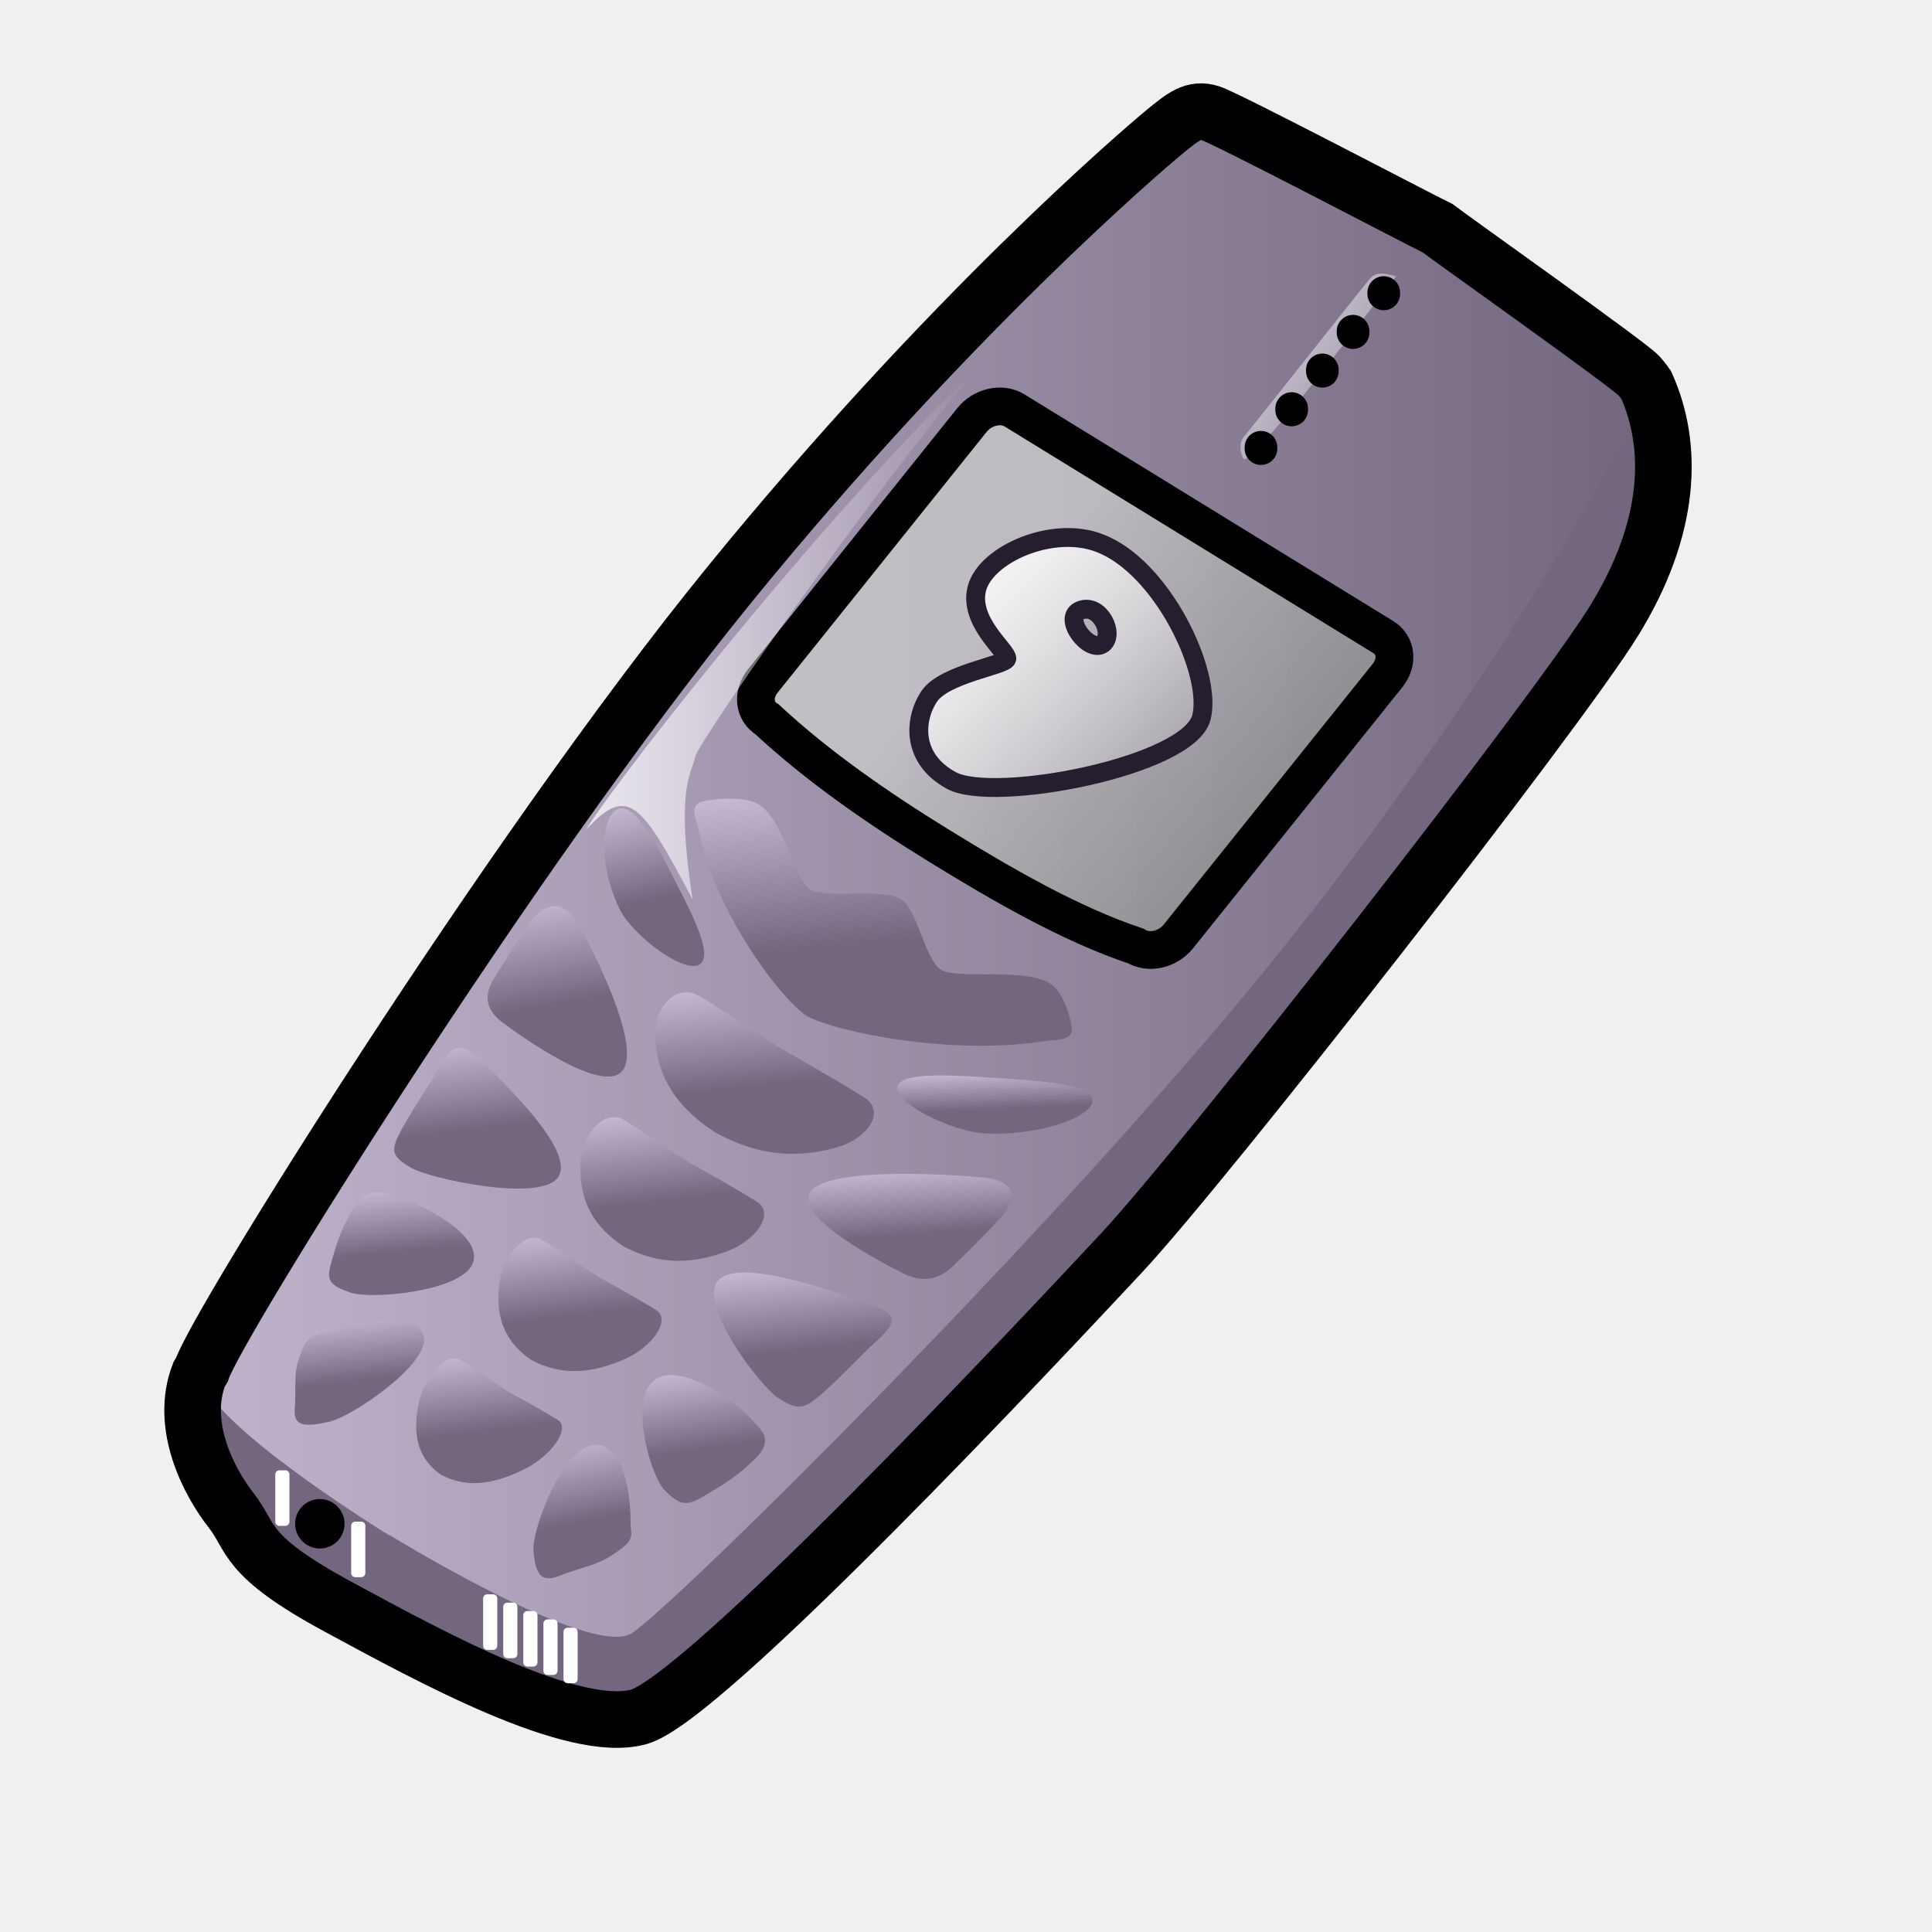
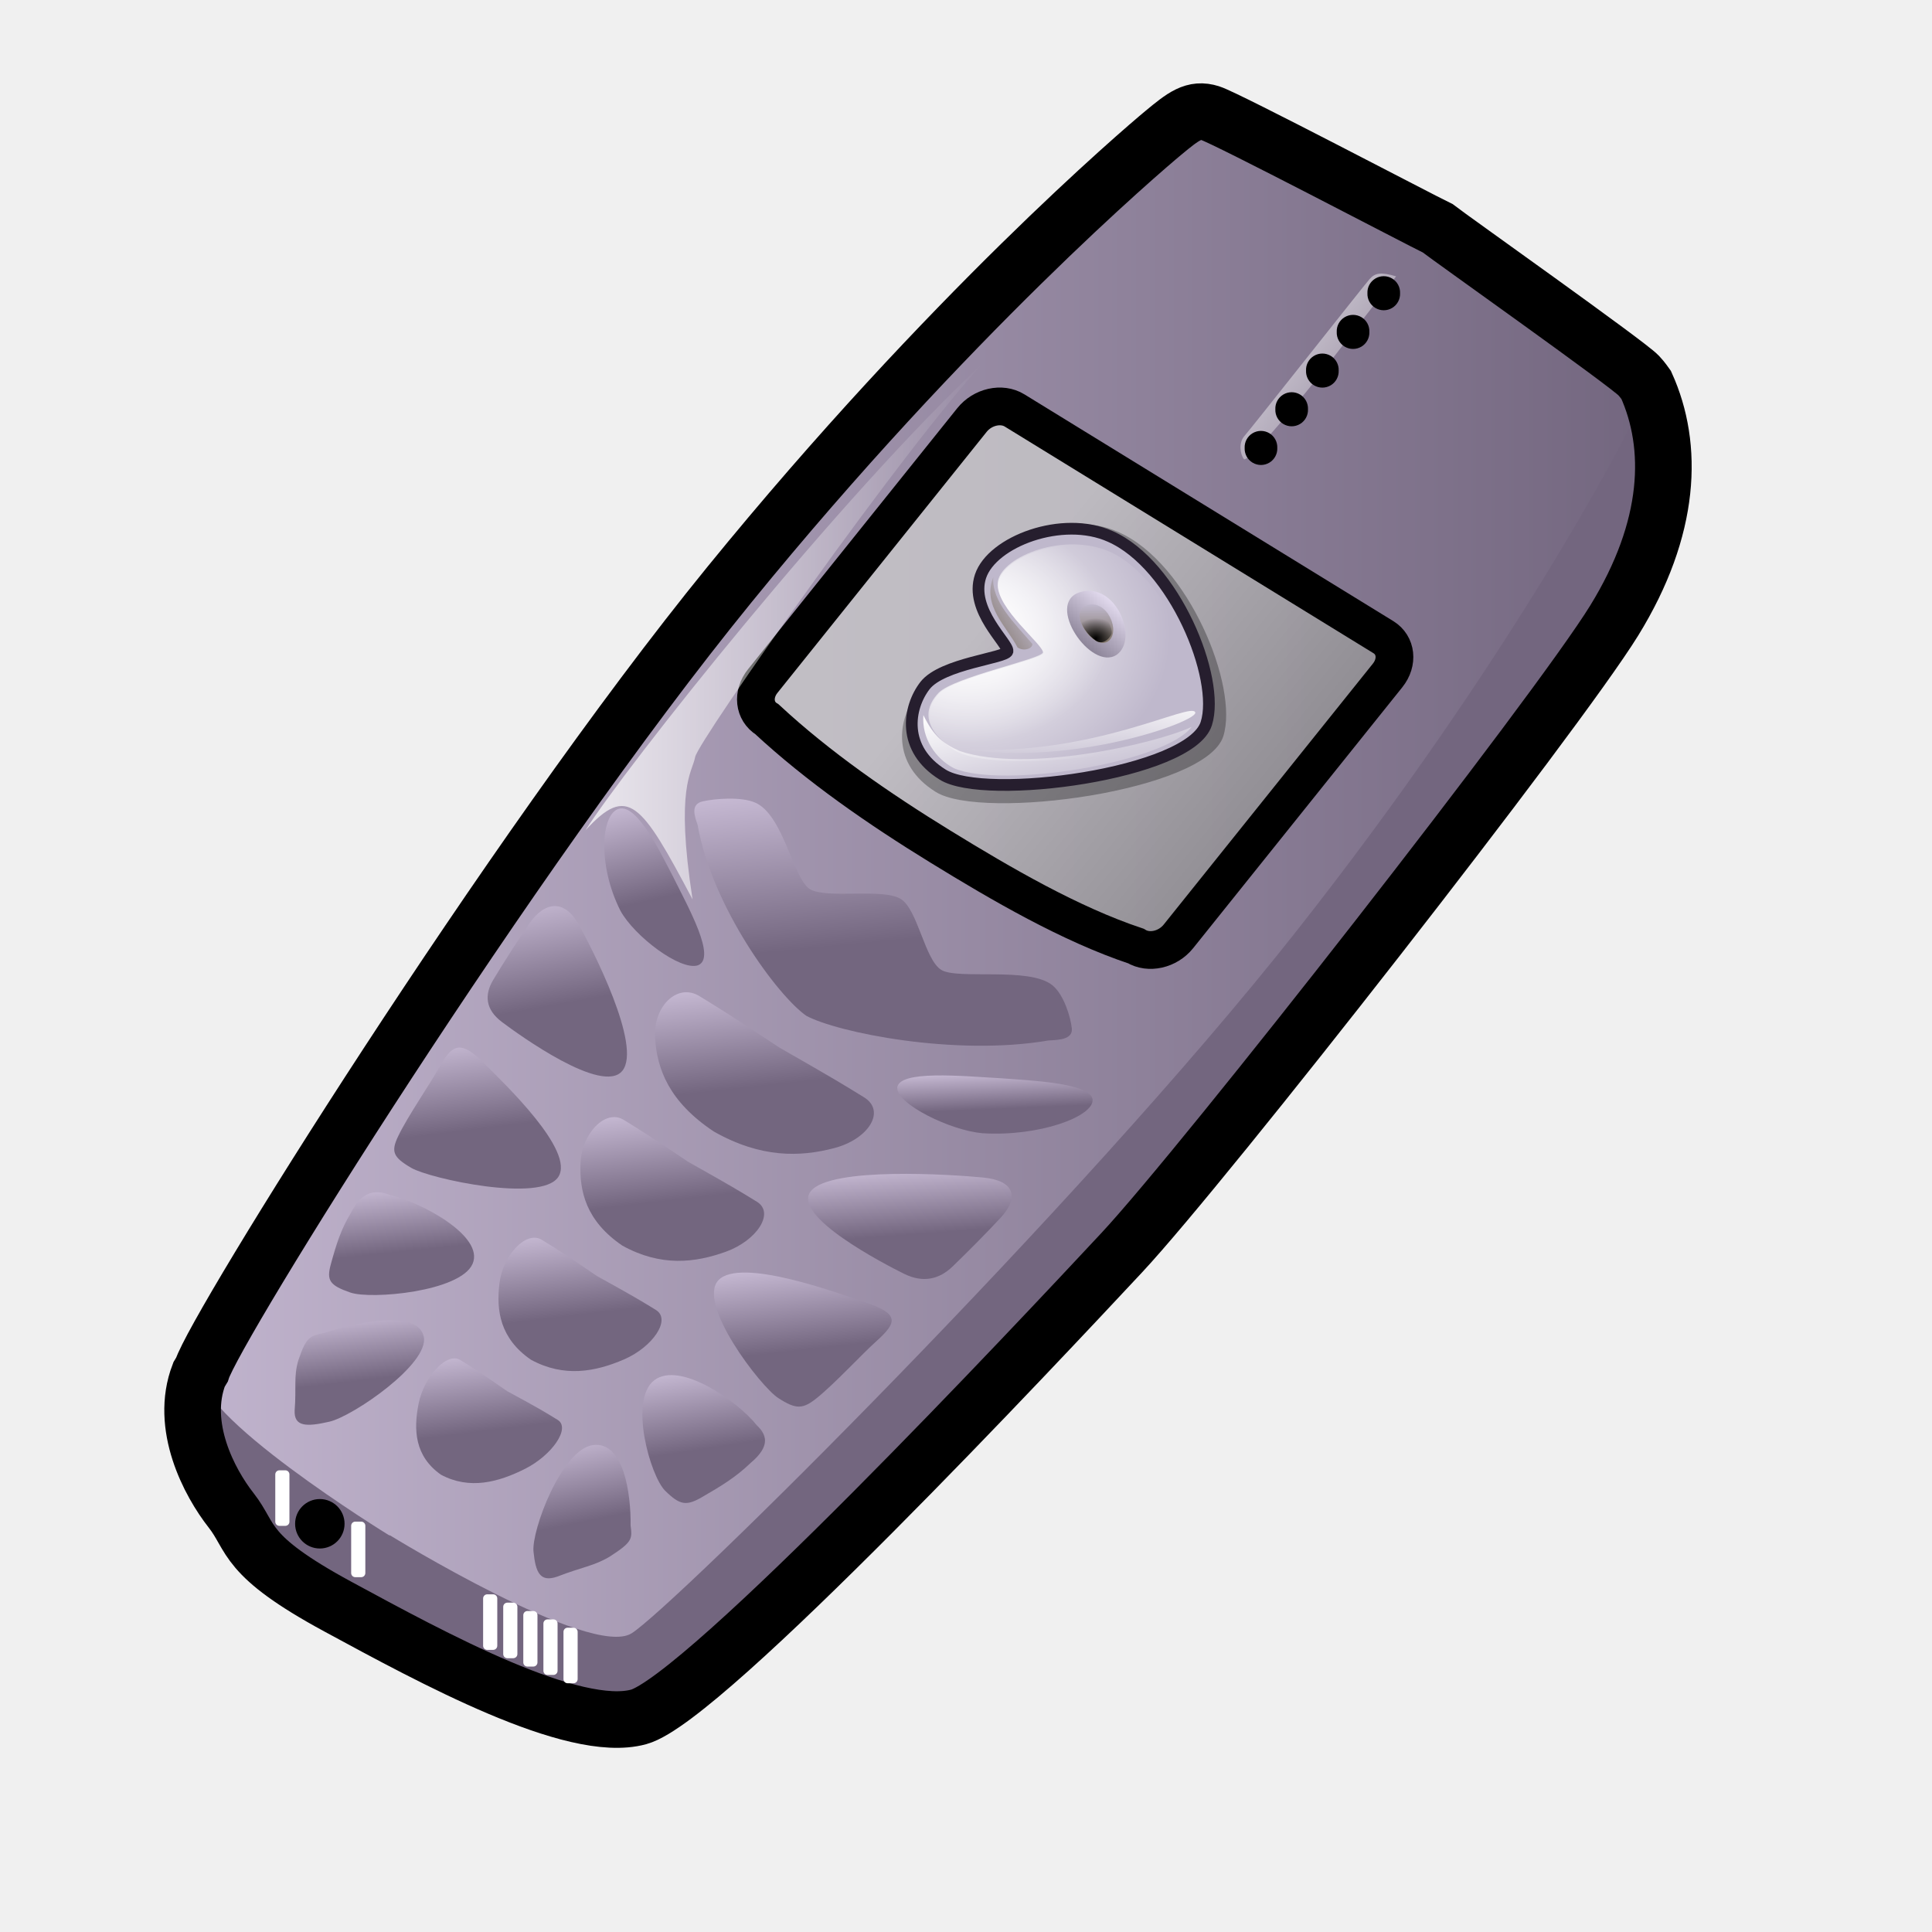
<svg xmlns="http://www.w3.org/2000/svg" xmlns:xlink="http://www.w3.org/1999/xlink" id="svg1" width="48pt" height="48pt">
  <defs id="defs3">
+     <radialGradient cx="0.131" cy="0.414" fx="0.131" fy="0.414" r="0.754" id="radialGradient592" xlink:href="#linearGradient558" gradientUnits="objectBoundingBox" spreadMethod="pad" />
+     <radialGradient cx="0.146" cy="0.391" fx="0.146" fy="0.391" r="0.524" id="radialGradient587" xlink:href="#linearGradient558" gradientUnits="objectBoundingBox" spreadMethod="pad" />
+     <linearGradient x1="0" y1="0" x2="1" y2="0" id="linearGradient569" gradientUnits="objectBoundingBox" spreadMethod="pad">
+       <stop style="stop-color:#736b7f;stop-opacity:1;" offset="0" id="stop570" />
+       <stop style="stop-color:#f3ebff;stop-opacity:1;" offset="1" id="stop571" />
+     </linearGradient>
+     <linearGradient x1="0.123" y1="0.992" x2="0.825" y2="0" id="linearGradient572" xlink:href="#linearGradient569" gradientUnits="objectBoundingBox" spreadMethod="pad" />
+     <linearGradient x1="0.494" y1="0.992" x2="0.494" y2="0.016" id="linearGradient563" xlink:href="#linearGradient564" gradientUnits="objectBoundingBox" spreadMethod="pad" />
+     <linearGradient x1="0" y1="0" x2="1" y2="0" id="linearGradient576" gradientUnits="objectBoundingBox" spreadMethod="pad">
+       <stop style="stop-color:#000000;stop-opacity:1;" offset="0" id="stop577" />
+       <stop style="stop-color:#000000;stop-opacity:0;" offset="1" id="stop578" />
+     </linearGradient>
+     <radialGradient cx="0.489" cy="0.984" fx="0.494" fy="0.867" r="0.797" id="radialGradient579" xlink:href="#linearGradient576" gradientUnits="objectBoundingBox" spreadMethod="pad" />
+     <linearGradient x1="0.032" y1="0.984" x2="0.695" y2="0.242" id="linearGradient575" xlink:href="#linearGradient564" gradientUnits="objectBoundingBox" spreadMethod="pad" />
+     <linearGradient x1="0" y1="0" x2="1" y2="0" id="linearGradient564" gradientUnits="objectBoundingBox" spreadMethod="pad">
+       <stop style="stop-color:#7f7366;stop-opacity:1;" offset="0" id="stop565" />
+       <stop style="stop-color:#7f7366;stop-opacity:0;" offset="1" id="stop566" />
+     </linearGradient>
+     <linearGradient x1="0" y1="0" x2="1" y2="0" id="linearGradient558" gradientUnits="objectBoundingBox" spreadMethod="pad">
+       <stop style="stop-color:#ffffff;stop-opacity:1;" offset="0" id="stop559" />
+       <stop style="stop-color:#ffffff;stop-opacity:0;" offset="1" id="stop560" />
+     </linearGradient>
+     <linearGradient x1="0.963" y1="0" x2="0.005" y2="0.984" id="linearGradient585" xlink:href="#linearGradient558" gradientUnits="objectBoundingBox" spreadMethod="pad" />
    <linearGradient id="linearGradient916">
      <stop style="stop-color:#cccccc;stop-opacity:1;" offset="0" id="stop917" />
      <stop style="stop-color:#7f7f7f;stop-opacity:1;" offset="1" id="stop918" />
    </linearGradient>
    <linearGradient id="linearGradient866">
      <stop style="stop-color:#ffffff;stop-opacity:1;" offset="0" id="stop867" />
      <stop style="stop-color:#d9cce6;stop-opacity:1;" offset="1" id="stop868" />
    </linearGradient>
    <linearGradient id="linearGradient584">
      <stop style="stop-color:#ffffff;stop-opacity:1;" offset="0" id="stop585" />
      <stop style="stop-color:#ffffff;stop-opacity:0;" offset="1" id="stop586" />
    </linearGradient>
    <linearGradient id="linearGradient578">
      <stop style="stop-color:#d9cce6;stop-opacity:1;" offset="0" id="stop579" />
      <stop style="stop-color:#73667f;stop-opacity:1;" offset="1" id="stop580" />
    </linearGradient>
    <linearGradient xlink:href="#linearGradient584" id="linearGradient581" x1="0.015" y1="0.008" x2="1" y2="0.984" />
    <linearGradient xlink:href="#linearGradient584" id="linearGradient583" x1="-0" y1="-0" x2="0.944" y2="0.969" />
    <linearGradient xlink:href="#linearGradient584" id="linearGradient860" x1="0.007" y1="0.027" x2="0.996" y2="0.959" />
    <linearGradient xlink:href="#linearGradient584" id="linearGradient861" x1="-0" y1="-0.018" x2="1.004" y2="0.927" />
    <linearGradient xlink:href="#linearGradient584" id="linearGradient862" x1="0.004" y1="-0" x2="0.989" y2="0.961" />
    <linearGradient xlink:href="#linearGradient578" id="linearGradient869" x1="-0" y1="0.009" x2="0.993" y2="0.963" />
    <linearGradient xlink:href="#linearGradient578" id="linearGradient915" x1="0.004" y1="-0" x2="1.011" y2="1.024" />
    <linearGradient xlink:href="#linearGradient578" id="linearGradient1046" x1="-0" y1="0.008" x2="0.975" y2="0.969" />
    <linearGradient xlink:href="#linearGradient578" id="linearGradient1047" x1="0.004" y1="0.016" x2="1" y2="0.976" />
    <linearGradient xlink:href="#linearGradient584" id="linearGradient1106" x1="0.017" y1="0.005" x2="0.976" y2="1.001" />
    <linearGradient xlink:href="#linearGradient866" id="linearGradient1107" x1="0.017" y1="0.005" x2="0.982" y2="0.987" />
    <linearGradient xlink:href="#linearGradient584" id="linearGradient1113" x1="0.02" y1="0.031" x2="0.993" y2="0.984" />
    <linearGradient xlink:href="#linearGradient578" id="linearGradient920" x1="-2.9815560e-18" y1="0.5" x2="1" y2="0.5" />
    <linearGradient xlink:href="#linearGradient584" id="linearGradient923" x1="-6.5811072e-17" y1="0.5" x2="1" y2="0.5" />
    <linearGradient xlink:href="#linearGradient584" id="linearGradient931" x1="0.056" y1="0.039" x2="1.028" y2="1.047" />
    <linearGradient xlink:href="#linearGradient916" id="linearGradient933" x1="0.3" y1="0.477" x2="0.94" y2="0.922" />
    <linearGradient xlink:href="#linearGradient584" id="linearGradient934" x1="3.0940419e-17" y1="0.5" x2="1" y2="0.5" />
    <linearGradient xlink:href="#linearGradient578" id="linearGradient935" x1="0.015" y1="-0.141" x2="0.129" y2="0.633" />
    <linearGradient xlink:href="#linearGradient916" id="linearGradient936" />
    <linearGradient xlink:href="#linearGradient916" id="linearGradient937" />
    <linearGradient xlink:href="#linearGradient916" id="linearGradient938" />
    <linearGradient xlink:href="#linearGradient916" id="linearGradient939" />
    <linearGradient xlink:href="#linearGradient916" id="linearGradient940" />
    <linearGradient xlink:href="#linearGradient916" id="linearGradient941" />
    <linearGradient xlink:href="#linearGradient916" id="linearGradient942" />
    <linearGradient xlink:href="#linearGradient916" id="linearGradient943" />
    <linearGradient xlink:href="#linearGradient916" id="linearGradient944" />
    <linearGradient xlink:href="#linearGradient916" id="linearGradient945" />
    <linearGradient xlink:href="#linearGradient916" id="linearGradient946" />
    <linearGradient xlink:href="#linearGradient916" id="linearGradient947" />
    <linearGradient xlink:href="#linearGradient916" id="linearGradient948" />
    <linearGradient xlink:href="#linearGradient916" id="linearGradient965" />
  </defs>
  <path style="fill:#73667f;fill-rule:evenodd;stroke:none;stroke-opacity:1;stroke-width:1.875;stroke-linejoin:miter;stroke-linecap:butt;fill-opacity:1;stroke-dasharray:none;" d="M 40.094,3.75 C 39.548,3.579 39.212,3.841 38.531,4.406 C 37.85,4.972 31.455,10.411 24.156,19.375 C 16.857,28.339 7.127,43.975 6.688,45.375 L 6.594,45.531 C 5.938,47.236 6.935,49.113 7.656,50.031 C 8.377,50.949 8.041,51.514 11.188,53.219 C 14.334,54.923 18.993,57.465 21.156,56.875 C 23.32,56.285 34.403,44.45 37.156,41.5 C 39.91,38.55 51.567,23.644 53.469,20.562 C 55.37,17.481 55.449,14.782 54.531,12.75 C 54.531,12.75 54.402,12.565 54.281,12.438 C 53.912,12.046 48.037,7.884 47.625,7.562 C 46.982,7.251 40.639,3.921 40.094,3.75 z " id="path966" />
  <path style="fill:url(#linearGradient920);fill-opacity:0.75;fill-rule:evenodd;stroke:none;stroke-width:0.104;" d="M 12.879,50.852 C 12.879,50.852 6.246,46.775 6.686,45.375 C 7.125,43.975 16.855,28.332 24.154,19.368 C 31.453,10.404 37.846,4.984 38.527,4.419 C 39.208,3.853 39.548,3.57 40.094,3.741 C 40.639,3.913 46.967,7.255 47.611,7.566 C 48.023,7.887 53.912,12.055 54.281,12.446 C 54.651,12.837 54.463,13.214 54.087,13.967 C 53.71,14.72 50.062,21.827 42.915,30.884 C 35.768,39.941 22.273,53.27 20.919,54.108 C 19.565,54.945 12.932,50.868 12.932,50.868" id="path885" />
  <path style="fill:url(#linearGradient933);fill-opacity:0.75;fill-rule:evenodd;stroke:#000000;stroke-width:1.25;stroke-dasharray:none;" d="M 33.608,13.596 C 33.179,13.332 32.55,13.474 32.198,13.913 L 25.269,22.558 C 24.916,22.997 24.978,23.563 25.407,23.827 C 27.107,25.405 29.111,26.79 31.148,28.042 C 33.184,29.294 35.461,30.617 37.626,31.338 C 38.054,31.601 38.683,31.46 39.036,31.02 L 45.965,22.376 C 46.317,21.937 46.255,21.371 45.827,21.107 L 33.608,13.596 z " id="path882" />
  <path style="fill:url(#linearGradient931);fill-rule:evenodd;stroke:none;stroke-opacity:1;stroke-width:1pt;stroke-linejoin:miter;stroke-linecap:butt;fill-opacity:0.75;" d="M 46.248,9.155 C 45.743,9.002 45.546,9.045 45.371,9.243 C 45.195,9.44 41.425,14.219 41.227,14.439 C 41.03,14.658 41.074,15.031 41.205,15.206 C 41.337,15.381 43.398,12.838 43.858,12.246 C 44.318,11.654 46.248,9.155 46.248,9.155 z " id="path930" />
  <path style="fill:#000000;fill-opacity:1;fill-rule:evenodd;stroke-width:3pt;" id="path925" d="M 44.504 7.526 A 0.541 0.541 0 1 0 43.423,7.526 A 0.541 0.541 0 1 0 44.504 7.526 z" transform="translate(1.874993,2.1875)" />
  <path style="fill:#000000;fill-opacity:1;fill-rule:evenodd;stroke-width:3pt;" id="path928" d="M 44.504 7.526 A 0.541 0.541 0 1 0 43.423,7.526 A 0.541 0.541 0 1 0 44.504 7.526 z" transform="translate(-0.158602,4.750074)" />
  <path style="fill:#000000;fill-opacity:1;fill-rule:evenodd;stroke-width:3pt;" id="path926" d="M 44.504 7.526 A 0.541 0.541 0 1 0 43.423,7.526 A 0.541 0.541 0 1 0 44.504 7.526 z" transform="translate(-2.192201,7.312644)" />
  <path style="fill:#000000;fill-opacity:1;fill-rule:evenodd;stroke-width:3pt;" id="path927" d="M 44.504 7.526 A 0.541 0.541 0 1 0 43.423,7.526 A 0.541 0.541 0 1 0 44.504 7.526 z" transform="translate(-1.175402,6.03136)" />
  <path style="fill:#000000;fill-opacity:1;fill-rule:evenodd;stroke-width:3pt;" id="path929" d="M 44.504 7.526 A 0.541 0.541 0 1 0 43.423,7.526 A 0.541 0.541 0 1 0 44.504 7.526 z" transform="translate(0.858196,3.468787)" />
  <g id="g949" style="fill:url(#linearGradient935);fill-opacity:1;stroke:none;" transform="translate(1.875,2.1875)">
    <path style="fill:url(#linearGradient935);fill-opacity:1;fill-rule:evenodd;stroke:none;stroke-width:0;stroke-dasharray:none;" d="M 27.962,27.59 C 28.53,27.939 28.757,29.604 29.305,29.941 C 29.853,30.278 32.222,29.828 32.987,30.451 C 33.37,30.762 33.59,31.507 33.63,31.875 C 33.67,32.243 33.208,32.263 32.861,32.279 C 29.757,32.81 25.858,32.014 24.835,31.462 C 23.895,30.808 21.715,27.867 21.232,25.13 C 21.13,24.839 20.995,24.451 21.403,24.359 C 21.812,24.267 22.687,24.195 23.152,24.405 C 24.081,24.823 24.403,26.927 24.951,27.264 C 25.499,27.601 27.364,27.222 27.962,27.59 z " id="path896" />
    <path style="fill:url(#linearGradient935);fill-opacity:1;fill-rule:evenodd;stroke:none;stroke-width:0;stroke-dasharray:none;" d="M 23.951,32.519 C 25.746,33.546 25.995,33.699 26.742,34.159 C 27.49,34.618 26.893,35.548 25.763,35.844 C 24.633,36.141 23.336,36.182 21.77,35.295 C 20.286,34.307 19.89,33.225 19.824,32.193 C 19.758,31.162 20.554,30.355 21.301,30.814 C 22.049,31.274 22.298,31.427 23.951,32.519 z " id="path901" />
    <path style="fill:url(#linearGradient935);fill-opacity:1;fill-rule:evenodd;stroke:none;stroke-width:0;stroke-dasharray:none;" d="M 20.927,36.302 C 22.39,37.125 22.592,37.249 23.197,37.621 C 23.803,37.994 23.188,38.911 22.171,39.277 C 21.154,39.644 20.018,39.783 18.741,39.075 C 17.546,38.264 17.309,37.28 17.357,36.318 C 17.405,35.356 18.181,34.538 18.787,34.91 C 19.393,35.283 19.595,35.407 20.927,36.302 z " id="path902" />
    <path style="fill:url(#linearGradient935);fill-opacity:1;fill-rule:evenodd;stroke:none;stroke-width:0;stroke-dasharray:none;" d="M 17.901,40.083 C 19.16,40.781 19.333,40.887 19.852,41.206 C 20.371,41.525 19.744,42.436 18.797,42.845 C 17.85,43.253 16.811,43.454 15.711,42.854 C 14.693,42.152 14.555,41.228 14.672,40.309 C 14.789,39.39 15.554,38.565 16.074,38.884 C 16.593,39.203 16.766,39.309 17.901,40.083 z " id="path903" />
    <path style="fill:url(#linearGradient935);fill-opacity:1;fill-rule:evenodd;stroke:none;stroke-width:0;stroke-dasharray:none;" d="M 14.924,43.895 C 16.006,44.483 16.154,44.574 16.597,44.847 C 17.041,45.119 16.404,46.024 15.517,46.47 C 14.63,46.916 13.677,47.169 12.732,46.664 C 11.868,46.056 11.816,45.186 11.993,44.304 C 12.171,43.422 12.926,42.59 13.369,42.863 C 13.813,43.135 13.96,43.226 14.924,43.895 z " id="path904" />
    <path style="fill:url(#linearGradient935);fill-opacity:1;fill-rule:evenodd;stroke:none;stroke-width:0;stroke-dasharray:none;" d="M 15.656,28.412 C 16.174,27.658 16.824,27.605 17.285,28.422 C 17.745,29.238 19.398,32.465 18.743,33.282 C 18.088,34.099 15.312,32.088 14.755,31.67 C 14.198,31.251 14.169,30.762 14.464,30.271 C 14.838,29.648 15.291,28.945 15.656,28.412 z " id="path905" />
    <path style="fill:url(#linearGradient935);fill-opacity:1;fill-rule:evenodd;stroke:none;stroke-width:0;stroke-dasharray:none;" d="M 12.666,33.186 C 13.103,32.398 13.38,32.247 14.169,33.043 C 14.818,33.697 17.187,35.939 16.618,36.802 C 16.049,37.665 12.359,36.856 11.749,36.5 C 11.139,36.144 11.073,35.959 11.316,35.449 C 11.623,34.804 12.357,33.744 12.666,33.186 z " id="path907" />
    <path style="fill:url(#linearGradient935);fill-opacity:1;fill-rule:evenodd;stroke:none;stroke-width:0;stroke-dasharray:none;" d="M 9.75,37.989 C 10.136,37.223 10.6,37.234 11.032,37.394 C 12.073,37.635 14.184,38.759 13.779,39.681 C 13.374,40.603 10.415,40.868 9.729,40.629 C 9.042,40.391 8.938,40.226 9.083,39.697 C 9.266,39.028 9.418,38.538 9.75,37.989 z " id="path908" />
    <path style="fill:url(#linearGradient935);fill-opacity:1;fill-rule:evenodd;stroke:none;stroke-width:0;stroke-dasharray:none;" d="M 8.006,42.88 C 8.274,42.086 8.389,42.067 8.881,41.962 C 9.979,41.601 11.971,41.191 12.163,42.09 C 12.356,42.99 9.815,44.727 9.043,44.906 C 8.27,45.085 7.868,45.072 7.885,44.545 C 7.948,43.755 7.847,43.421 8.006,42.88 z " id="path909" />
    <path style="fill:url(#linearGradient935);fill-opacity:1;fill-rule:evenodd;stroke:none;stroke-width:0;stroke-dasharray:none;" d="M 31.265,38.159 C 31.899,37.477 31.735,36.923 30.701,36.821 C 29.667,36.719 25.64,36.455 24.985,37.272 C 24.33,38.089 27.434,39.692 28.072,40.008 C 28.711,40.324 29.247,40.183 29.674,39.773 C 30.215,39.253 30.817,38.641 31.265,38.159 z " id="path910" />
    <path style="fill:url(#linearGradient935);fill-opacity:1;fill-rule:evenodd;stroke:none;stroke-width:0;stroke-dasharray:none;" d="M 27.153,42.244 C 27.851,41.616 27.92,41.337 26.797,40.958 C 25.874,40.646 22.661,39.456 21.927,40.218 C 21.193,40.98 23.316,43.744 23.906,44.125 C 24.496,44.506 24.717,44.498 25.182,44.125 C 25.771,43.653 26.66,42.688 27.153,42.244 z " id="path911" />
    <path style="fill:url(#linearGradient935);fill-opacity:1;fill-rule:evenodd;stroke:none;stroke-width:0;stroke-dasharray:none;" d="M 22.986,46.278 C 23.678,45.7 23.508,45.322 23.189,45.02 C 22.577,44.244 20.653,42.888 19.8,43.534 C 18.948,44.181 19.668,46.708 20.157,47.193 C 20.647,47.677 20.86,47.706 21.378,47.408 C 22.034,47.029 22.51,46.737 22.986,46.278 z " id="path912" />
    <path style="fill:url(#linearGradient935);fill-opacity:1;fill-rule:evenodd;stroke:none;stroke-width:0;stroke-dasharray:none;" d="M 18.326,49.376 C 19.088,48.885 19.069,48.785 19.014,48.343 C 19.029,47.317 18.793,45.537 17.761,45.684 C 16.729,45.831 15.727,48.514 15.798,49.211 C 15.868,49.908 16.018,50.234 16.579,50.042 C 17.406,49.721 17.798,49.691 18.326,49.376 z " id="path913" />
    <path style="fill:url(#linearGradient935);fill-opacity:1;fill-rule:evenodd;stroke:none;stroke-width:0;stroke-dasharray:none;" d="M 20.413,26.838 C 20.933,27.886 21.867,29.545 21.246,29.789 C 20.666,29.983 19.138,28.826 18.678,27.982 C 17.918,26.481 18.026,24.757 18.636,24.602 C 19.246,24.447 20.026,26.104 20.413,26.838 z " id="path914" />
    <path style="fill:url(#linearGradient935);fill-opacity:1;fill-rule:evenodd;stroke:none;stroke-width:0;stroke-dasharray:none;" d="M 31.306,33.533 C 30.001,33.46 27.898,33.252 27.847,33.847 C 27.837,34.391 29.604,35.259 30.668,35.352 C 32.542,35.471 34.359,34.797 34.318,34.242 C 34.276,33.686 32.228,33.604 31.306,33.533 z " id="path916" />
  </g>
  <path style="fill:url(#linearGradient923);fill-opacity:0.75;fill-rule:evenodd;stroke:none;stroke-width:0.121;" d="M 22.942,29.795 C 22.364,26.054 22.928,25.608 23.029,25.074 C 23.129,24.54 30.05,14.694 32.642,11.947 C 27.833,16.421 20.673,25.478 19.396,27.504 C 20.803,25.966 21.243,26.583 22.942,29.795 z " id="path924" />
  <path style="fill:none;fill-rule:evenodd;stroke:black;stroke-opacity:1;stroke-width:1.875;stroke-linejoin:miter;stroke-linecap:butt;fill-opacity:1;stroke-dasharray:none;" d="M 40.094,3.75 C 39.548,3.579 39.212,3.841 38.531,4.406 C 37.85,4.972 31.455,10.411 24.156,19.375 C 16.857,28.339 7.127,43.975 6.688,45.375 L 6.594,45.531 C 5.938,47.236 6.935,49.113 7.656,50.031 C 8.377,50.949 8.041,51.514 11.188,53.219 C 14.334,54.923 18.993,57.465 21.156,56.875 C 23.32,56.285 34.403,44.45 37.156,41.5 C 39.91,38.55 51.567,23.644 53.469,20.562 C 55.37,17.481 55.449,14.782 54.531,12.75 C 54.531,12.75 54.402,12.565 54.281,12.438 C 53.912,12.046 48.037,7.884 47.625,7.562 C 46.982,7.251 40.639,3.921 40.094,3.75 z " id="path922" />
-   <path d="M 33.353,21.818 C 33.369,21.563 32.065,20.585 32.364,19.482 C 32.671,18.357 34.862,17.392 36.413,17.986 C 38.499,18.767 40.176,22.303 39.798,23.767 C 39.379,25.395 32.889,26.624 31.509,25.851 C 30.162,25.117 30.283,23.792 30.795,23.049 C 31.309,22.318 33.305,22.04 33.353,21.818 z M 35.793,20.217 C 36.434,19.974 36.933,21.007 36.534,21.324 C 36.079,21.663 35.163,20.456 35.793,20.217 z " style="font-size:12;fill:url(#linearGradient1113);fill-rule:evenodd;stroke:#261e2e;stroke-width:0.625;stroke-linejoin:round;stroke-dasharray:none;" id="path1112" />
  <path style="fill-rule:evenodd;stroke-width:3pt;" id="path968" d="M 11.377 50.443 A 0.819 0.819 0 1 0 9.739,50.443 A 0.819 0.819 0 1 0 11.377 50.443 z" transform="translate(3.697503e-2,3.413087e-2)" />
  <rect style="fill:#ffffff;fill-rule:evenodd;stroke-width:3pt;fill-opacity:1;" id="rect969" width="0.469" height="1.84" ry="0.137" x="9.119" y="48.706" />
  <rect style="fill:#ffffff;fill-rule:evenodd;stroke-width:3pt;fill-opacity:1;" id="rect970" width="0.469" height="1.84" ry="0.137" x="11.633" y="50.406" />
  <rect style="fill:#ffffff;fill-rule:evenodd;stroke-width:3pt;fill-opacity:1;" id="rect971" width="0.469" height="1.84" ry="0.137" x="16.004" y="52.814" />
  <rect style="fill:#ffffff;fill-rule:evenodd;stroke-width:3pt;fill-opacity:1;" id="rect972" width="0.469" height="1.84" ry="0.137" x="16.67" y="53.09" />
  <rect style="fill:#ffffff;fill-rule:evenodd;stroke-width:3pt;fill-opacity:1;" id="rect973" width="0.469" height="1.84" ry="0.137" x="17.335" y="53.367" />
  <rect style="fill:#ffffff;fill-rule:evenodd;stroke-width:3pt;fill-opacity:1;" id="rect974" width="0.469" height="1.84" ry="0.137" x="18.001" y="53.644" />
  <rect style="fill:#ffffff;fill-rule:evenodd;stroke-width:3pt;fill-opacity:1;" id="rect975" width="0.469" height="1.84" ry="0.137" x="18.666" y="53.92" />
+   <path d="M 33.34,21.776 C 33.374,21.488 31.957,20.298 32.365,19.066 C 32.784,17.81 35.328,16.853 37.049,17.625 C 39.365,18.641 41.044,22.755 40.523,24.39 C 39.946,26.21 32.512,27.195 30.996,26.232 C 29.515,25.315 29.736,23.821 30.363,23.011 C 30.991,22.214 33.271,22.025 33.34,21.776 z " style="font-size:12;opacity:0.296;fill-rule:evenodd;stroke-width:1pt;" id="path1256" />
+   <path d="M 33.375,21.574 C 33.406,21.31 32.107,20.218 32.481,19.089 C 32.865,17.938 35.197,17.061 36.775,17.768 C 38.898,18.7 40.438,22.471 39.96,23.97 C 39.431,25.639 32.615,26.542 31.226,25.659 C 29.868,24.818 30.07,23.448 30.645,22.706 C 31.221,21.975 33.311,21.802 33.375,21.574 z " style="font-size:12;fill:#bfb8cc;fill-rule:evenodd;stroke:#261e2e;stroke-width:0.388;" id="path1257" />
+   <path d="M 34.549,21.614 C 34.579,21.358 32.989,20.142 33.049,19.322 C 33.091,18.504 35.08,17.637 36.649,18.229 C 38.408,18.891 40.101,22.207 39.754,23.757 C 39.491,24.891 32.843,25.755 31.554,24.811 C 30.438,24.031 30.7,23.359 31.094,22.948 C 31.602,22.43 34.487,21.836 34.549,21.614 z " style="font-size:12;fill:url(#radialGradient592);fill-rule:evenodd;stroke-width:1pt;" id="path557" />
+   <path d="M 34.56,21.635 C 34.59,21.38 33.005,20.168 33.066,19.35 C 33.107,18.535 35.089,17.671 36.653,18.262 C 38.406,18.921 40.094,22.226 39.747,23.771 C 39.486,24.901 32.86,25.762 31.576,24.822 C 30.463,24.044 30.724,23.374 31.117,22.964 C 31.623,22.448 34.499,21.856 34.56,21.635 z " style="font-size:12;fill:url(#radialGradient587);fill-rule:evenodd;stroke-width:1pt;" id="path1259" />
+   <path d="M 35.768,19.619 C 36.947,19.246 37.743,21.158 36.992,21.69 C 36.138,22.255 34.607,19.987 35.768,19.619 z " style="font-size:12;fill:url(#linearGradient572);fill-rule:evenodd;stroke-width:1pt;" id="path1260" />
+   <path d="M 36.003,20.05 C 36.682,19.835 37.141,20.937 36.708,21.244 C 36.216,21.57 35.334,20.262 36.003,20.05 z " style="font-size:12;fill:#bfb8cc;fill-rule:evenodd;stroke-width:1pt;" id="path1261" />
+   <path d="M 36.003,20.05 C 36.682,19.835 37.141,20.937 36.708,21.244 C 36.216,21.57 35.334,20.262 36.003,20.05 z " style="font-size:12;fill:url(#linearGradient563);fill-rule:evenodd;stroke-width:1pt;" id="path567" />
+   <path d="M 36.812,21.026 C 36.725,21.194 36.507,21.376 36.288,21.214 C 36.068,21.062 35.758,20.713 35.784,20.364 C 35.793,20.26 36.422,20.255 36.589,20.405 C 36.717,20.52 36.883,20.896 36.812,21.026 z " style="font-size:12;fill:url(#radialGradient579);fill-rule:evenodd;stroke-width:1pt;" id="path1263" />
+   <path d="M 32.903,19.121 C 32.526,20.061 33.356,20.766 33.706,21.446 C 33.903,21.584 34.203,21.495 34.2,21.332 C 33.587,20.618 32.853,19.925 32.903,19.121 z " style="font-size:12;fill:url(#linearGradient575);fill-rule:evenodd;stroke-width:1pt;" id="path580" />
+   <path d="M 30.588,23.688 C 30.527,24.462 30.997,25.138 31.601,25.449 C 33.188,26.134 38.574,25.273 39.475,24.08 C 38.288,24.633 33.999,25.624 31.793,24.879 C 31.259,24.64 30.936,24.403 30.588,23.688 z " style="font-size:12;fill:url(#linearGradient583);fill-rule:evenodd;stroke-width:1pt;" id="path1265" />
+   <path d="M 39.596,23.605 C 39.508,23.206 36.221,25.073 31.938,24.819 C 35.623,25.379 39.658,23.899 39.596,23.605 z " style="font-size:12;opacity:0.804;fill:url(#linearGradient585);fill-rule:evenodd;stroke-width:1pt;" id="path584" />
</svg>
